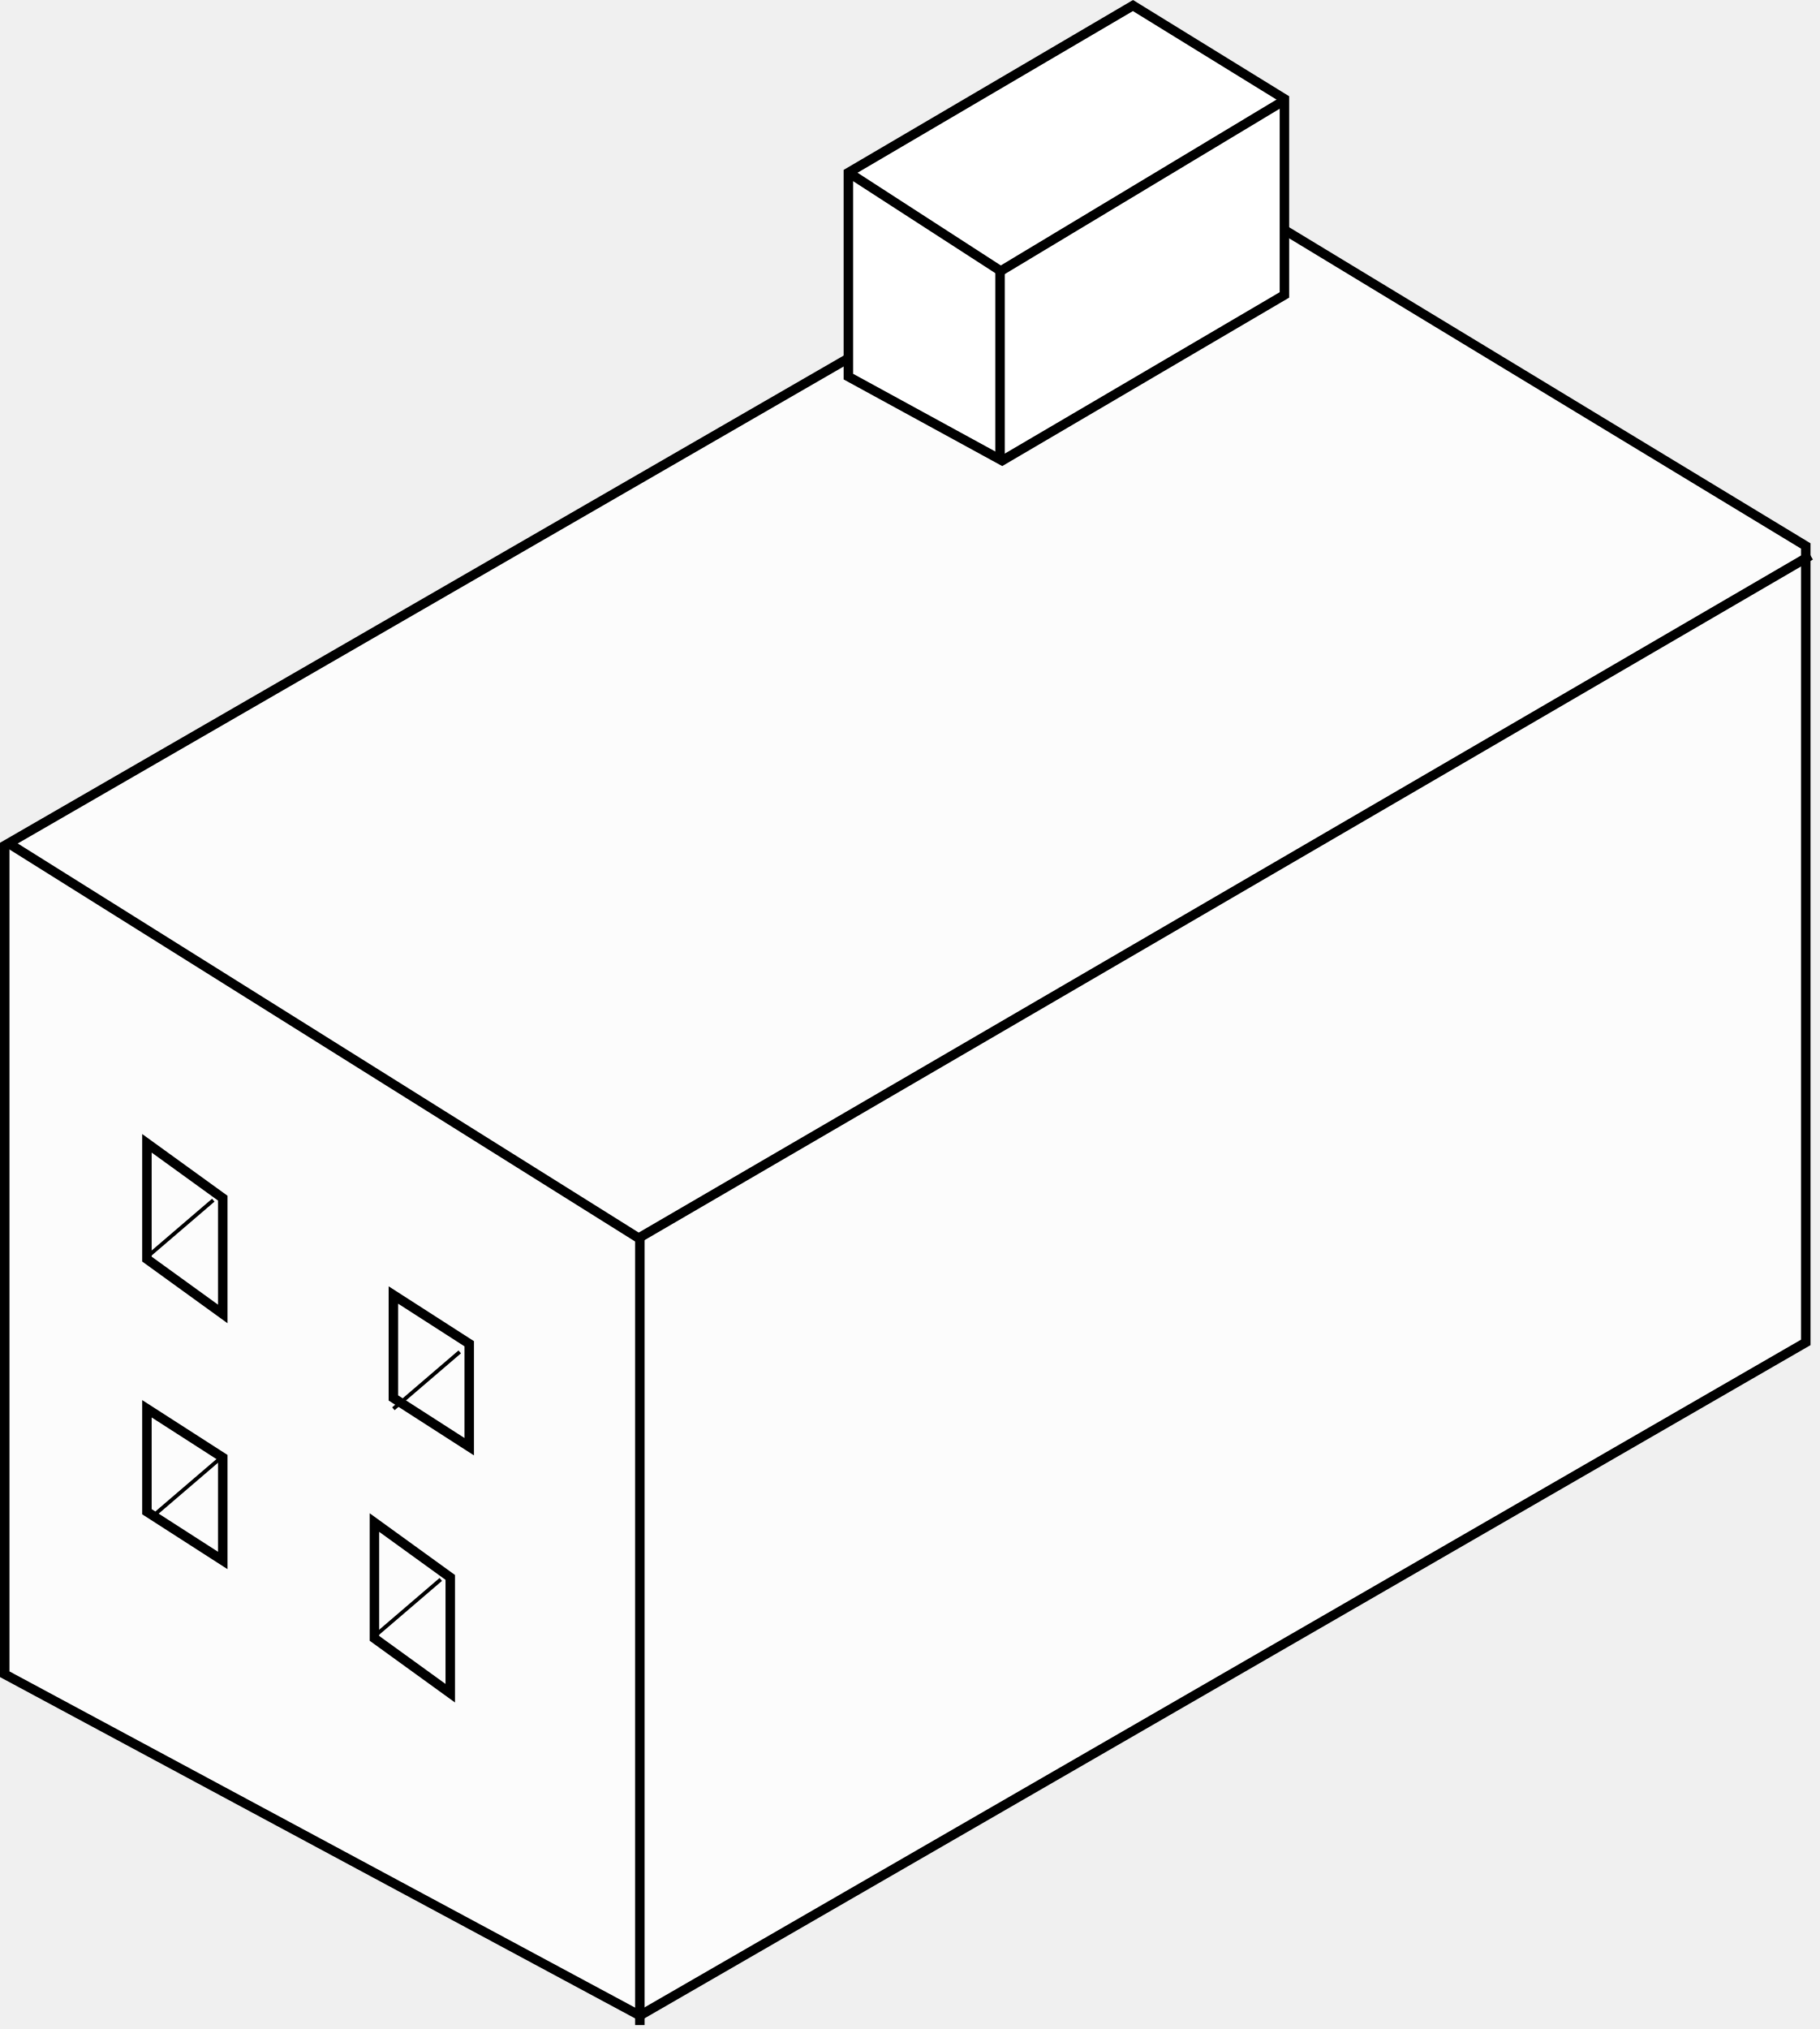
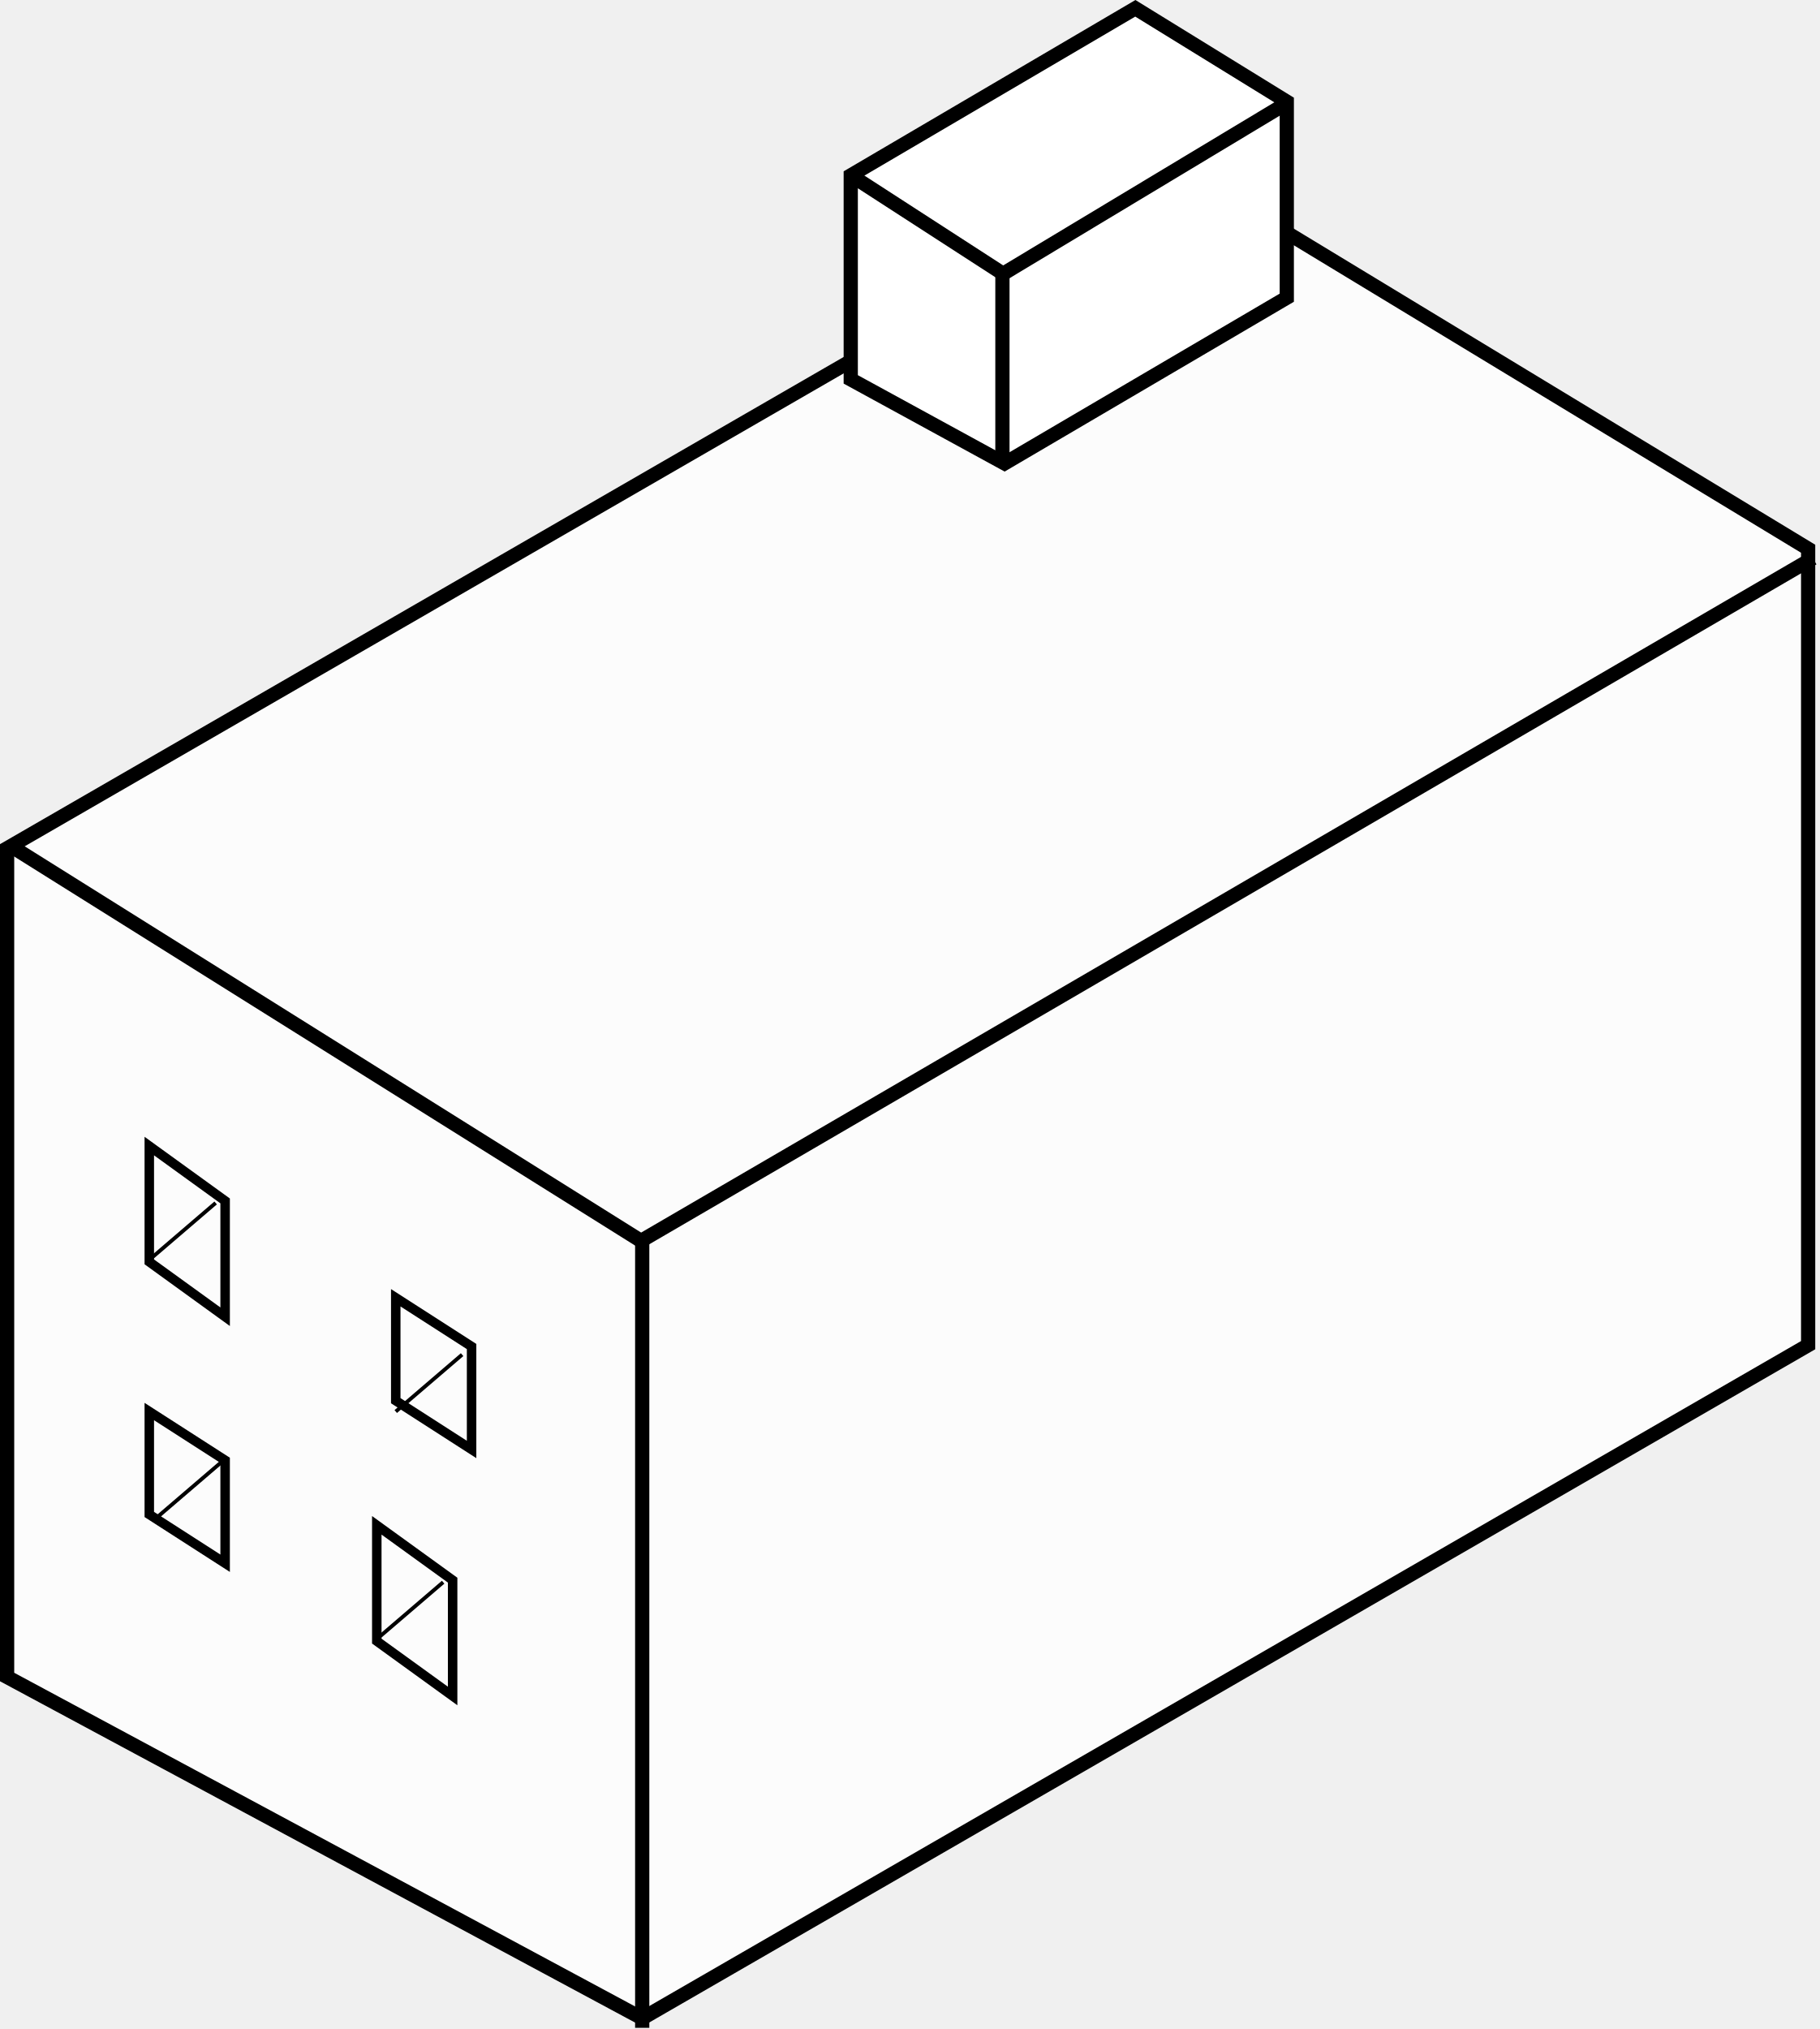
<svg xmlns="http://www.w3.org/2000/svg" width="96" height="107" viewBox="0 0 96 107" fill="none">
-   <path d="M95.25 70.792L33.75 106.292L0.25 88.292V44.588L62.25 8.792L95.25 28.792V70.792Z" fill="#FCFCFC" stroke="black" stroke-width="0.5" />
-   <path d="M95.5 29.292L33.686 65.292L0.5 44.503" stroke="black" stroke-width="0.5" />
-   <path d="M33.75 106.792V65.292" stroke="black" stroke-width="0.5" />
-   <path d="M67.75 15.553L52.861 24.292L44.75 19.861V9.103L59.761 0.292L67.75 5.215V15.553Z" fill="white" stroke="black" stroke-width="0.5" />
-   <path d="M67.75 5.292L52.785 14.292L44.75 9.095" stroke="black" stroke-width="0.5" />
-   <path d="M52.75 24.292V14.292" stroke="black" stroke-width="0.5" />
-   <path d="M7.75 66.399V60.292L11.75 63.185V69.292L7.75 66.399Z" stroke="black" stroke-width="0.5" />
-   <path d="M7.75 79.721V74.292L11.75 76.863V82.292L7.75 79.721Z" stroke="black" stroke-width="0.5" />
-   <path d="M19.75 86.399V80.292L23.75 83.185V89.292L19.75 86.399Z" stroke="black" stroke-width="0.5" />
-   <path d="M20.75 73.721V68.292L24.75 70.863V76.292L20.75 73.721Z" stroke="black" stroke-width="0.5" />
-   <path d="M8.25 79.792L11.75 76.792" stroke="black" stroke-width="0.2" />
-   <path d="M19.75 86.292L23.25 83.292" stroke="black" stroke-width="0.2" />
-   <path d="M20.75 74.292L24.25 71.292" stroke="black" stroke-width="0.2" />
-   <path d="M7.75 66.292L11.25 63.292" stroke="black" stroke-width="0.2" />
+   <path d="M95.375 70.938L33.875 106.438L0.375 88.438V44.733L62.375 8.938L95.375 28.938V70.938Z" fill="#FCFCFC" stroke="black" stroke-width="0.75" />
+   <path d="M95.625 29.438L33.811 65.438L0.625 44.649" stroke="black" stroke-width="0.75" />
+   <path d="M33.875 106.938V65.438" stroke="black" stroke-width="0.75" />
+   <path d="M67.875 15.699L52.986 24.438L44.875 20.007V9.249L59.886 0.438L67.875 5.361V15.699Z" fill="white" stroke="black" stroke-width="0.75" />
+   <path d="M67.875 5.438L52.91 14.438L44.875 9.24" stroke="black" stroke-width="0.75" />
+   <path d="M52.875 24.438V14.438" stroke="black" stroke-width="0.75" />
+   <path d="M7.875 66.545V60.438L11.875 63.33V69.438L7.875 66.545Z" stroke="black" stroke-width="0.5" />
+   <path d="M7.875 79.866V74.438L11.875 77.009V82.438L7.875 79.866Z" stroke="black" stroke-width="0.5" />
+   <path d="M19.875 86.545V80.438L23.875 83.33V89.438L19.875 86.545Z" stroke="black" stroke-width="0.5" />
+   <path d="M20.875 73.866V68.438L24.875 71.009V76.438L20.875 73.866Z" stroke="black" stroke-width="0.5" />
+   <path d="M8.375 79.938L11.875 76.938" stroke="black" stroke-width="0.2" />
+   <path d="M19.875 86.438L23.375 83.438" stroke="black" stroke-width="0.2" />
+   <path d="M20.875 74.438L24.375 71.438" stroke="black" stroke-width="0.2" />
+   <path d="M7.875 66.438L11.375 63.438" stroke="black" stroke-width="0.2" />
</svg>
